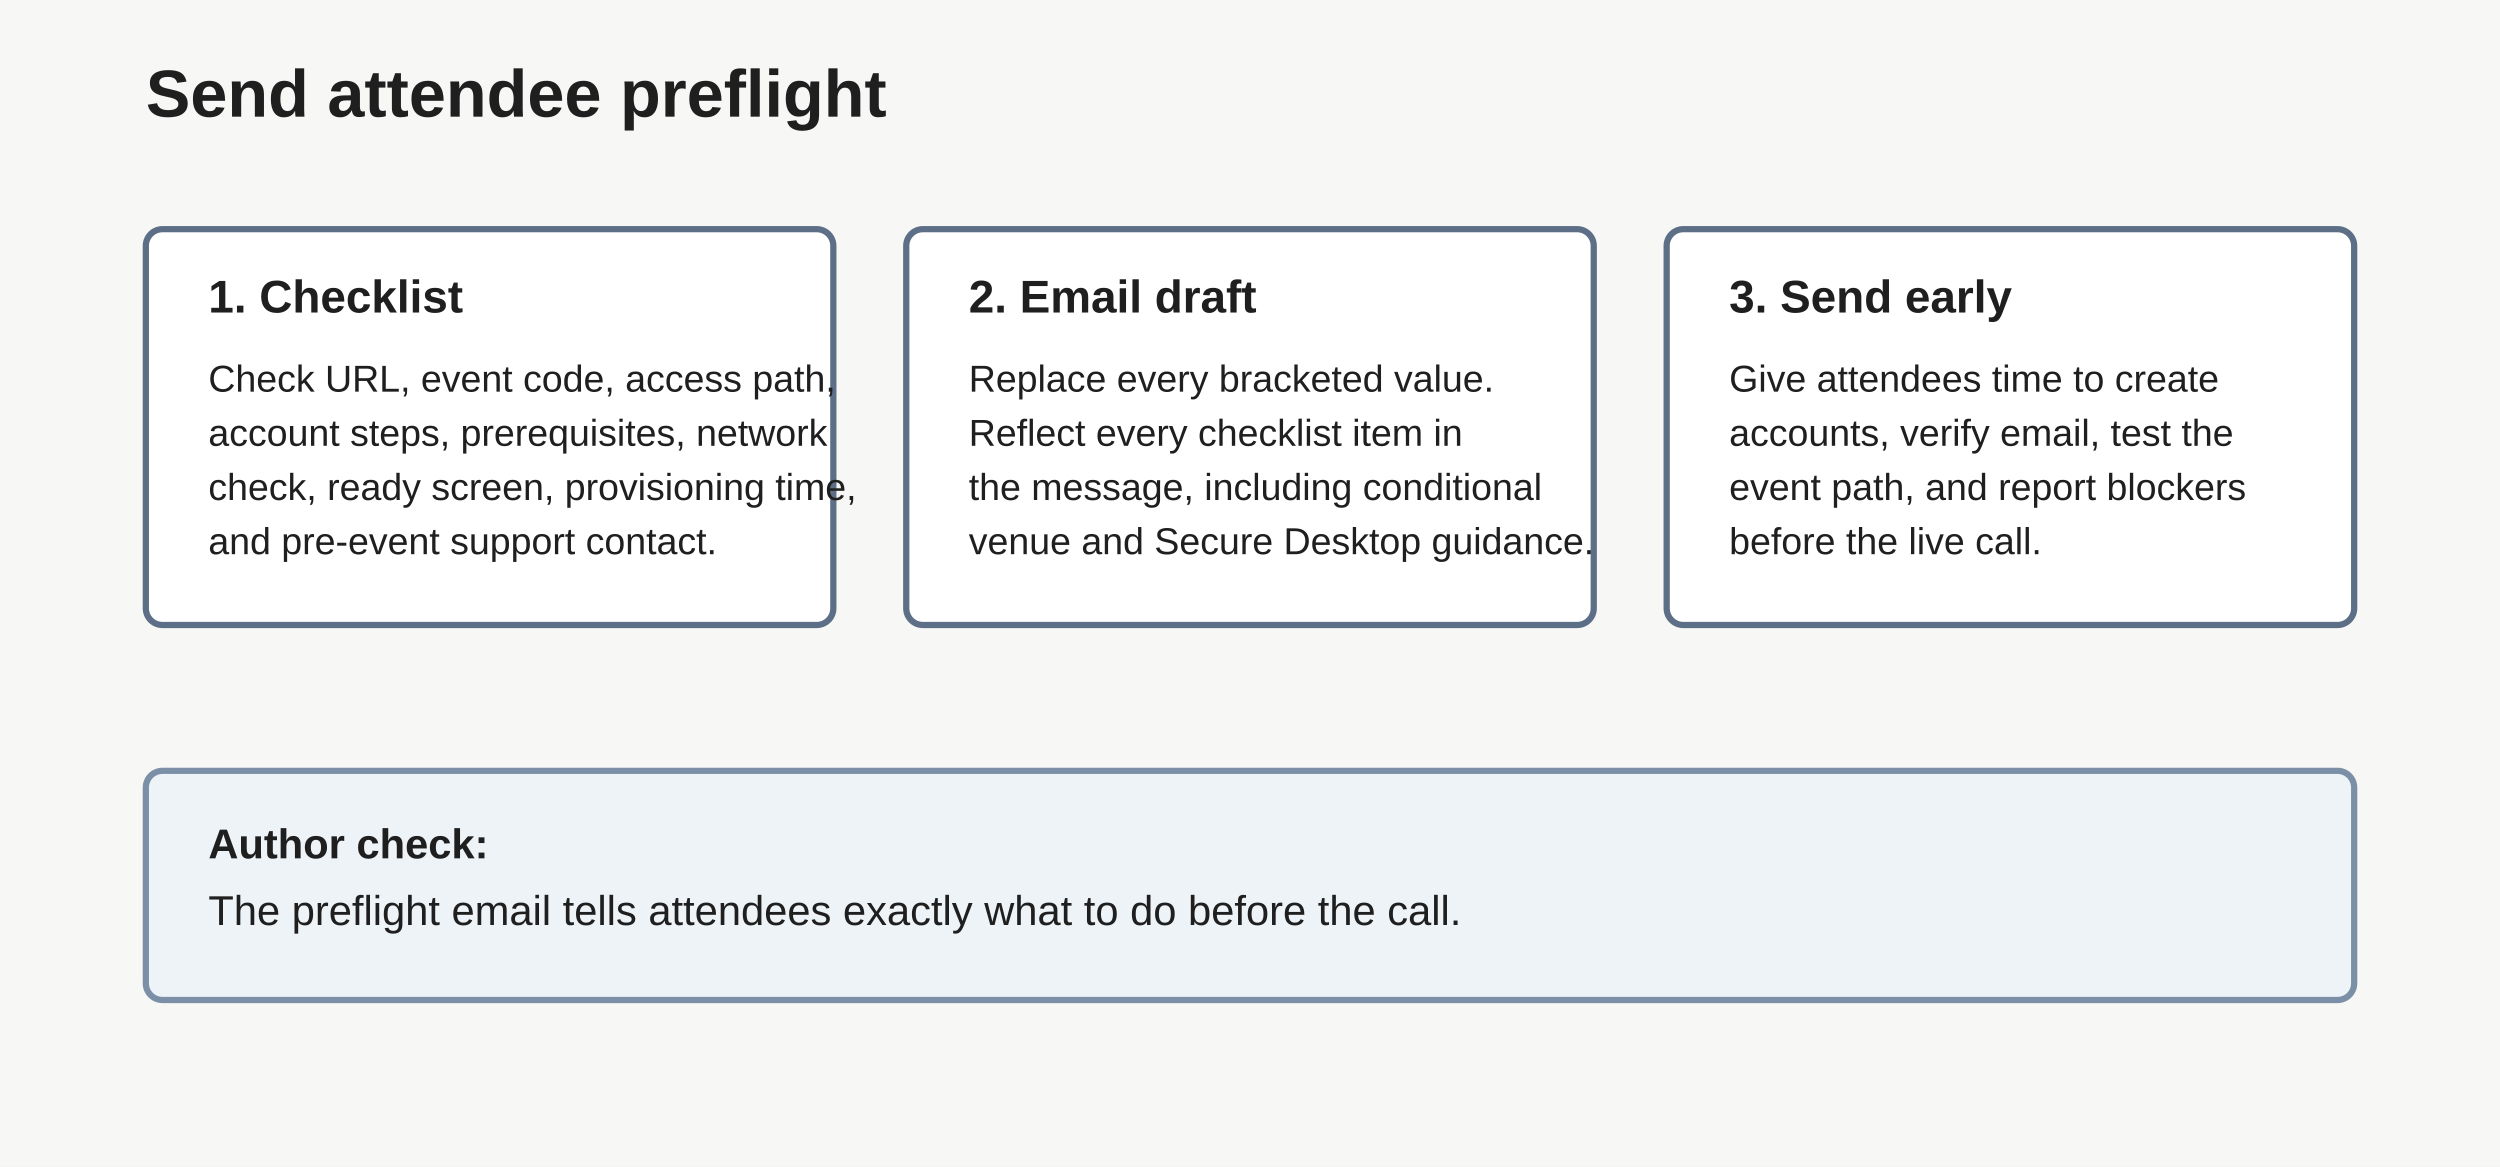
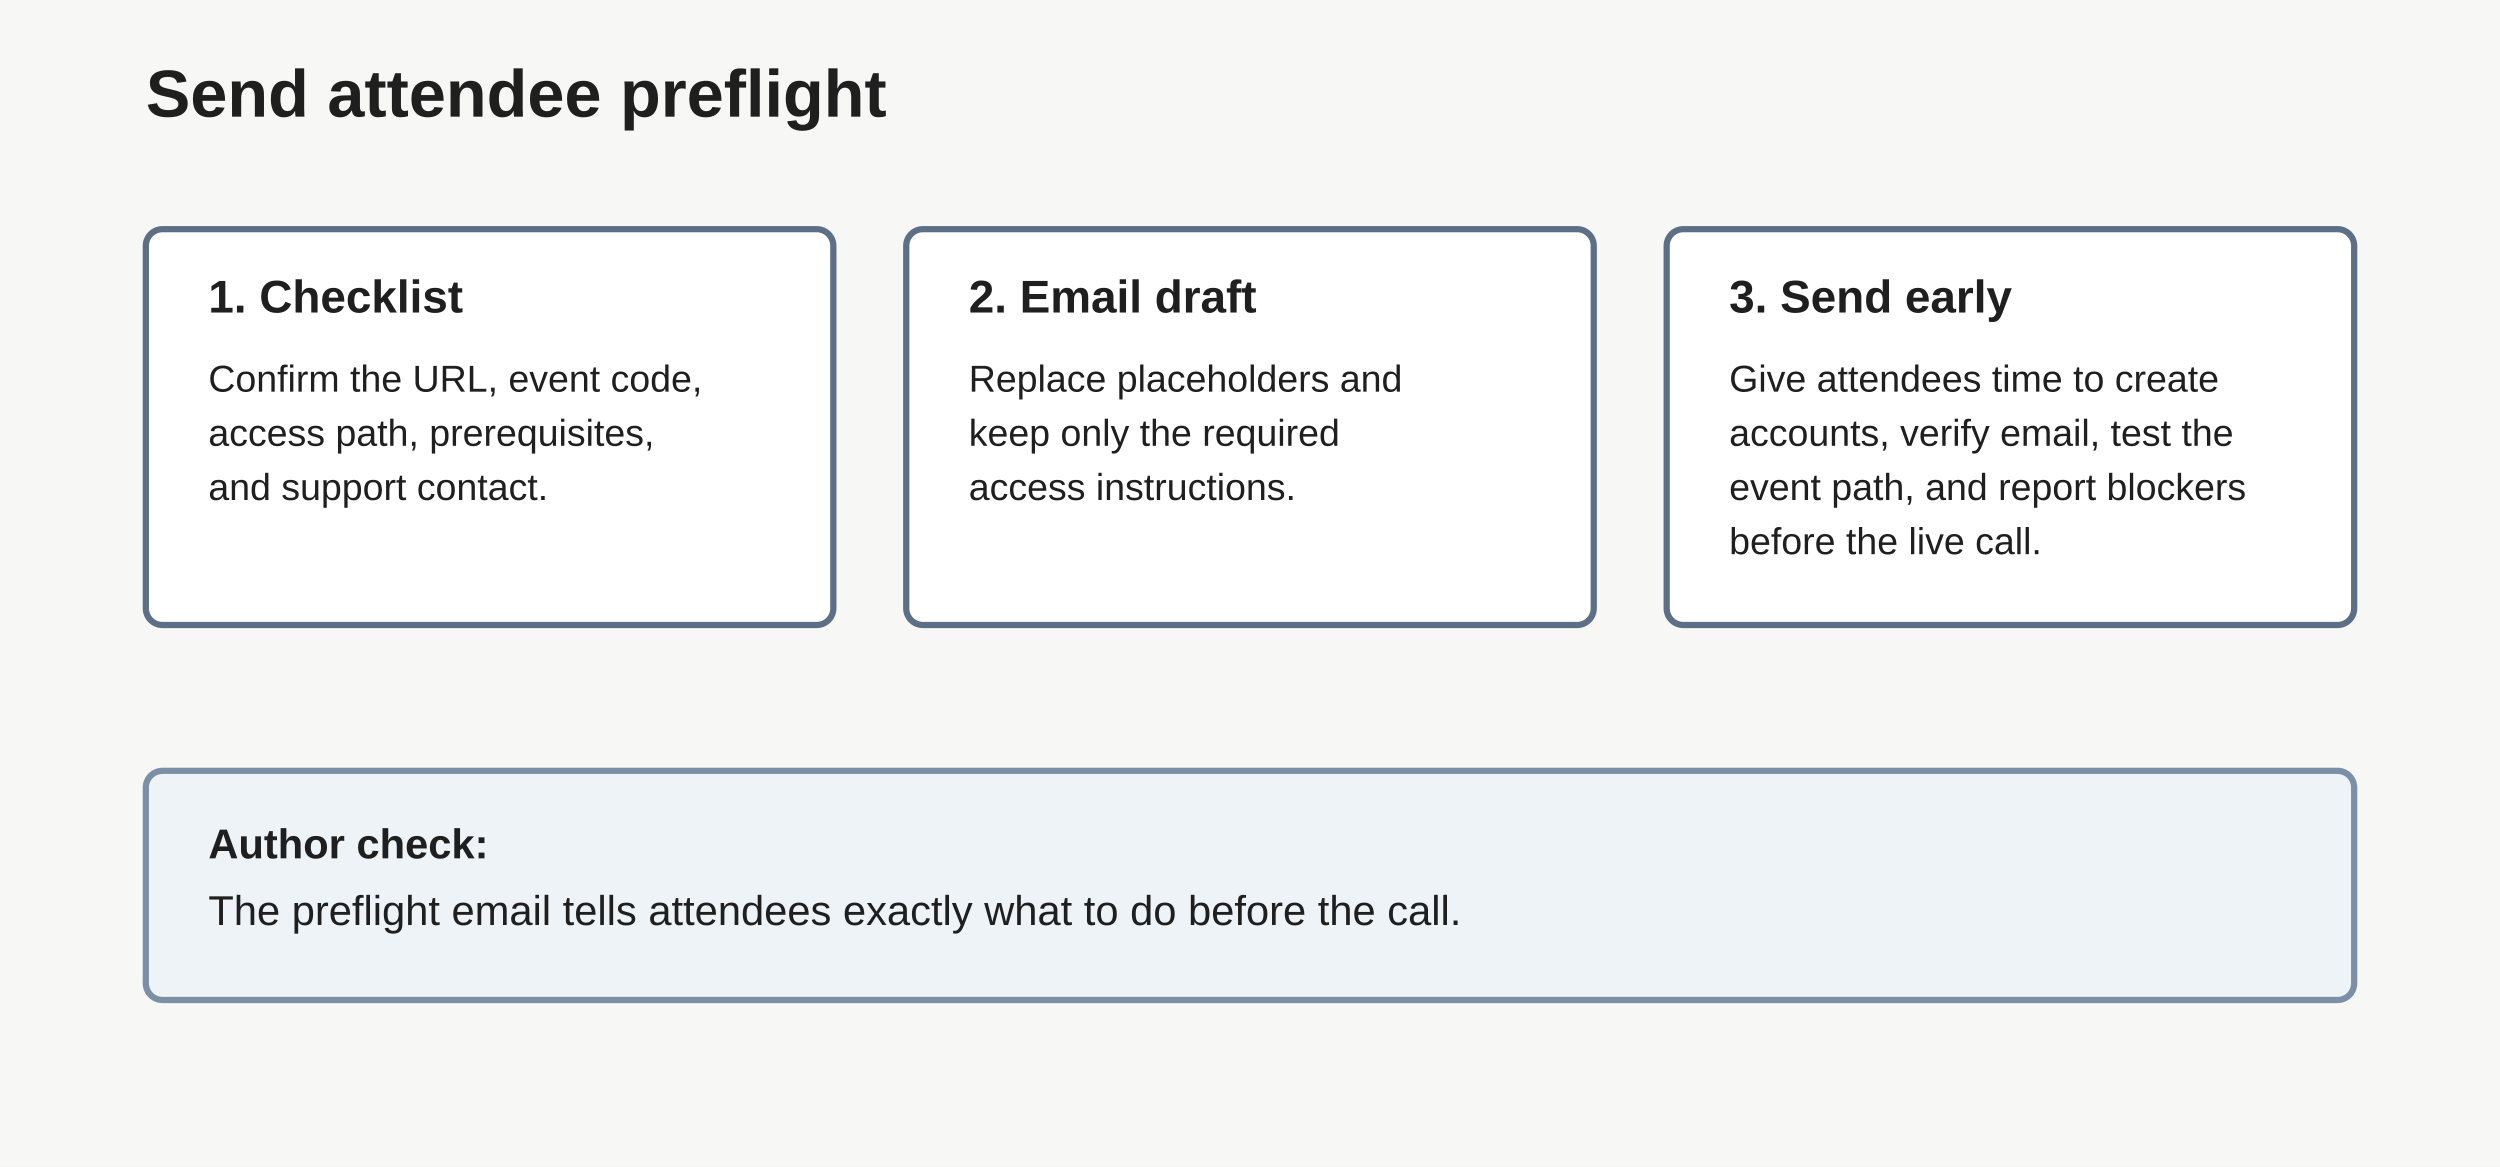
<svg xmlns="http://www.w3.org/2000/svg" width="1200" height="560" viewBox="0 0 1200 560" role="img" aria-labelledby="title desc">
  <rect width="1200" height="560" fill="#f7f7f5" />
  <text x="70" y="56" font-family="Arial, sans-serif" font-size="32" font-weight="700" fill="#1f1f1f">Send attendee preflight</text>
  <g font-family="Arial, sans-serif" fill="#1f1f1f">
    <g class="card">
      <rect x="70" y="110" width="330" height="190" rx="8" fill="#ffffff" stroke="#5c6f86" stroke-width="3" />
      <text x="100" y="150" font-size="22" font-weight="700">1. Checklist</text>
-       <text x="100" y="188" font-size="18">Check URL, event code, access path,</text>
-       <text x="100" y="214" font-size="18">account steps, prerequisites, network</text>
-       <text x="100" y="240" font-size="18">check, ready screen, provisioning time,</text>
-       <text x="100" y="266" font-size="18">and pre-event support contact.</text>
+       <text x="100" y="188" font-size="18">Confirm the URL, event code,</text>
+       <text x="100" y="214" font-size="18">access path, prerequisites,</text>
+       <text x="100" y="240" font-size="18">and support contact.</text>
    </g>
    <g class="card">
      <rect x="435" y="110" width="330" height="190" rx="8" fill="#ffffff" stroke="#5c6f86" stroke-width="3" />
      <text x="465" y="150" font-size="22" font-weight="700">2. Email draft</text>
-       <text x="465" y="188" font-size="18">Replace every bracketed value.</text>
-       <text x="465" y="214" font-size="18">Reflect every checklist item in</text>
-       <text x="465" y="240" font-size="18">the message, including conditional</text>
-       <text x="465" y="266" font-size="18">venue and Secure Desktop guidance.</text>
+       <text x="465" y="188" font-size="18">Replace placeholders and</text>
+       <text x="465" y="214" font-size="18">keep only the required</text>
+       <text x="465" y="240" font-size="18">access instructions.</text>
    </g>
    <g class="card">
      <rect x="800" y="110" width="330" height="190" rx="8" fill="#ffffff" stroke="#5c6f86" stroke-width="3" />
      <text x="830" y="150" font-size="22" font-weight="700">3. Send early</text>
      <text x="830" y="188" font-size="18">Give attendees time to create</text>
      <text x="830" y="214" font-size="18">accounts, verify email, test the</text>
      <text x="830" y="240" font-size="18">event path, and report blockers</text>
      <text x="830" y="266" font-size="18">before the live call.</text>
    </g>
    <g class="card">
      <rect x="70" y="370" width="1060" height="110" rx="8" fill="#eef3f7" stroke="#7b90a7" stroke-width="3" />
      <text x="100" y="412" font-size="20" font-weight="700">Author check:</text>
      <text x="100" y="444" font-size="20">The preflight email tells attendees exactly what to do before the call.</text>
    </g>
  </g>
</svg>
